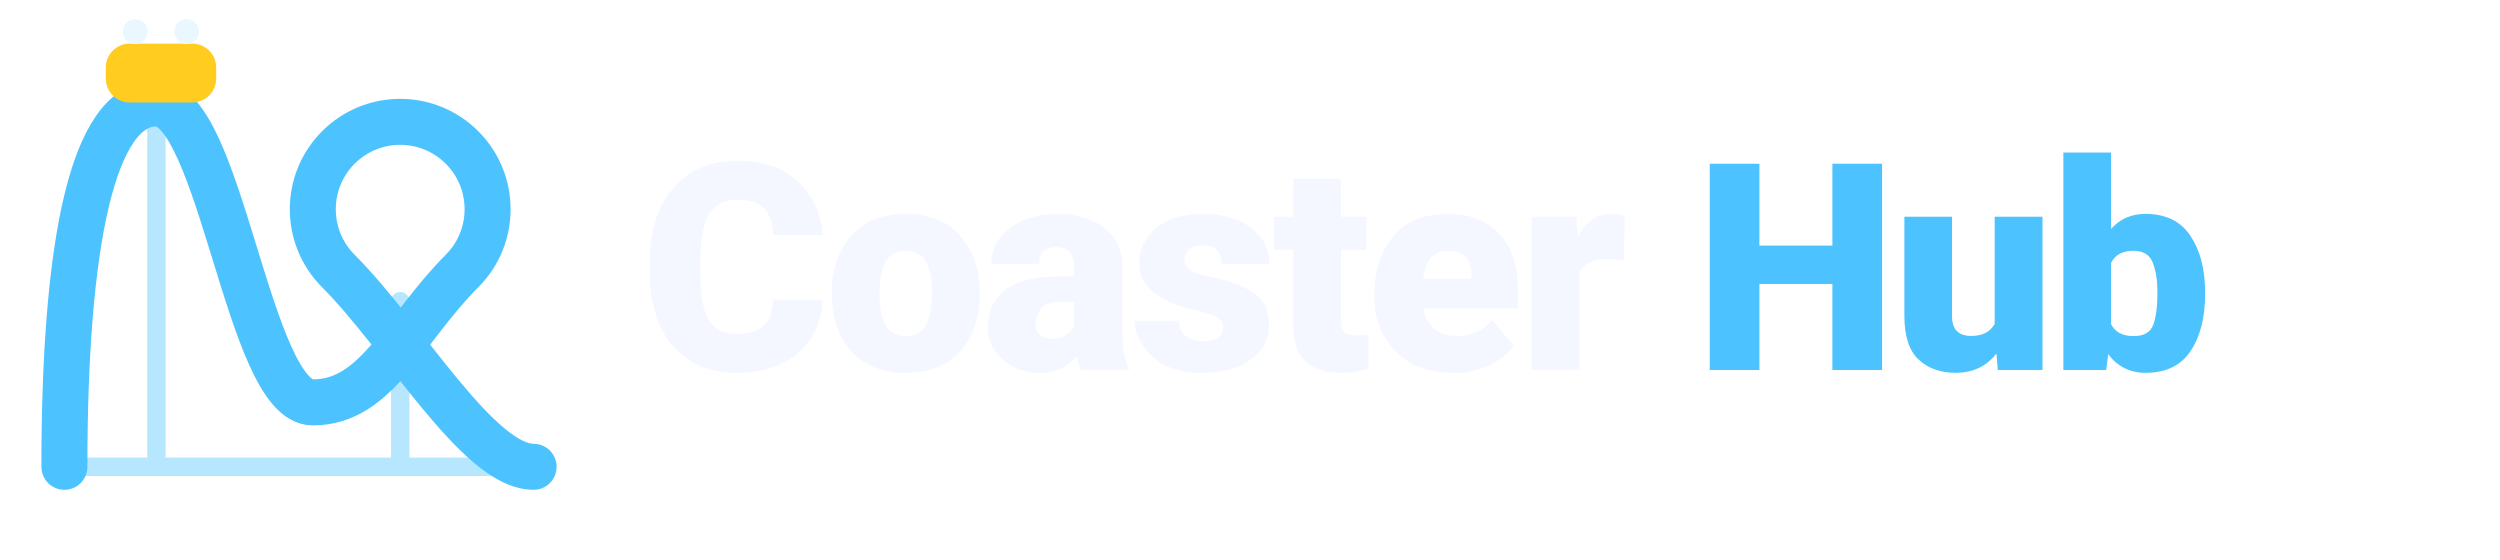
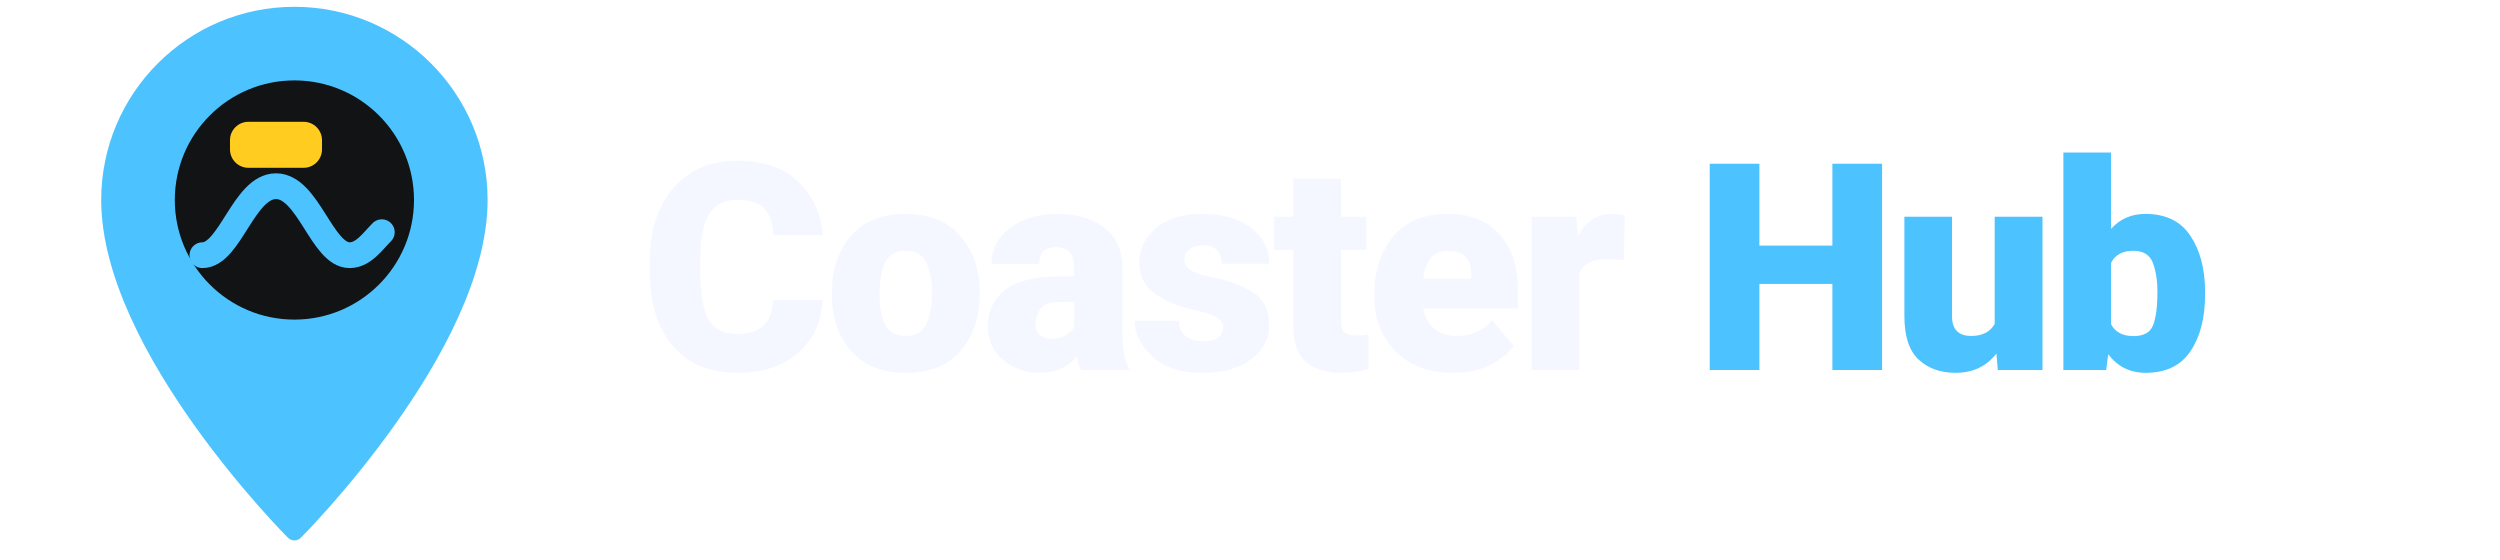
<svg xmlns="http://www.w3.org/2000/svg" viewBox="0 0 250 56" width="250" height="56" fill="none">
  <g transform="translate(0,-3) scale(0.92)">
-     <g fill="none" stroke-linecap="round" stroke-linejoin="round">
-       <g stroke="#4cc3ff" stroke-width="2" opacity="0.4">
-         <line x1="6" y1="54" x2="58" y2="54" />
-         <line x1="17" y1="54" x2="17" y2="17" />
-         <line x1="43.5" y1="54" x2="43.5" y2="36" />
-       </g>
-       <path d="M7,54 C7,30 10,14.5 17,14.5 C24,14.5 27,47 34,47 C41,47 43.86,39.08 50.22,32.72 A9.5,9.5 0 1 0 36.78,32.72 C43.85,39.79 52,54 58,54" stroke="#4cc3ff" stroke-width="5" />
-       <rect x="11.5" y="8" width="12" height="6.4" rx="2.6" fill="#ffcc1f" />
-       <circle cx="14.7" cy="6.7" r="1.35" fill="#eaf7ff" />
-       <circle cx="20.3" cy="6.7" r="1.35" fill="#eaf7ff" />
-     </g>
+     <path d="M32,61 C32,61 12,41 12,25 A20,20 0 1 1 52,25 C52,41 32,61 32,61 Z" fill="#4cc3ff" stroke="#4cc3ff" stroke-width="2" stroke-linejoin="round" />
+     <circle cx="32" cy="25" r="13" fill="#111315" />
+     <path d="M22,31 C25,31 26.5,23.5 30,23.5 C33.5,23.5 35,31 38,31 C39.5,31 40.5,29.5 41.5,28.5" fill="none" stroke="#4cc3ff" stroke-width="2.8" stroke-linecap="round" />
+     <rect x="25" y="16.5" width="10" height="5" rx="2" fill="#ffcc1f" />
  </g>
  <text x="64" y="37" font-family="system-ui,-apple-system,'Segoe UI',Roboto,Arial,sans-serif" font-weight="800" font-size="29" letter-spacing="-0.6" fill="#f4f7ff">Coaster <tspan fill="#4cc3ff">Hub</tspan>
  </text>
</svg>
